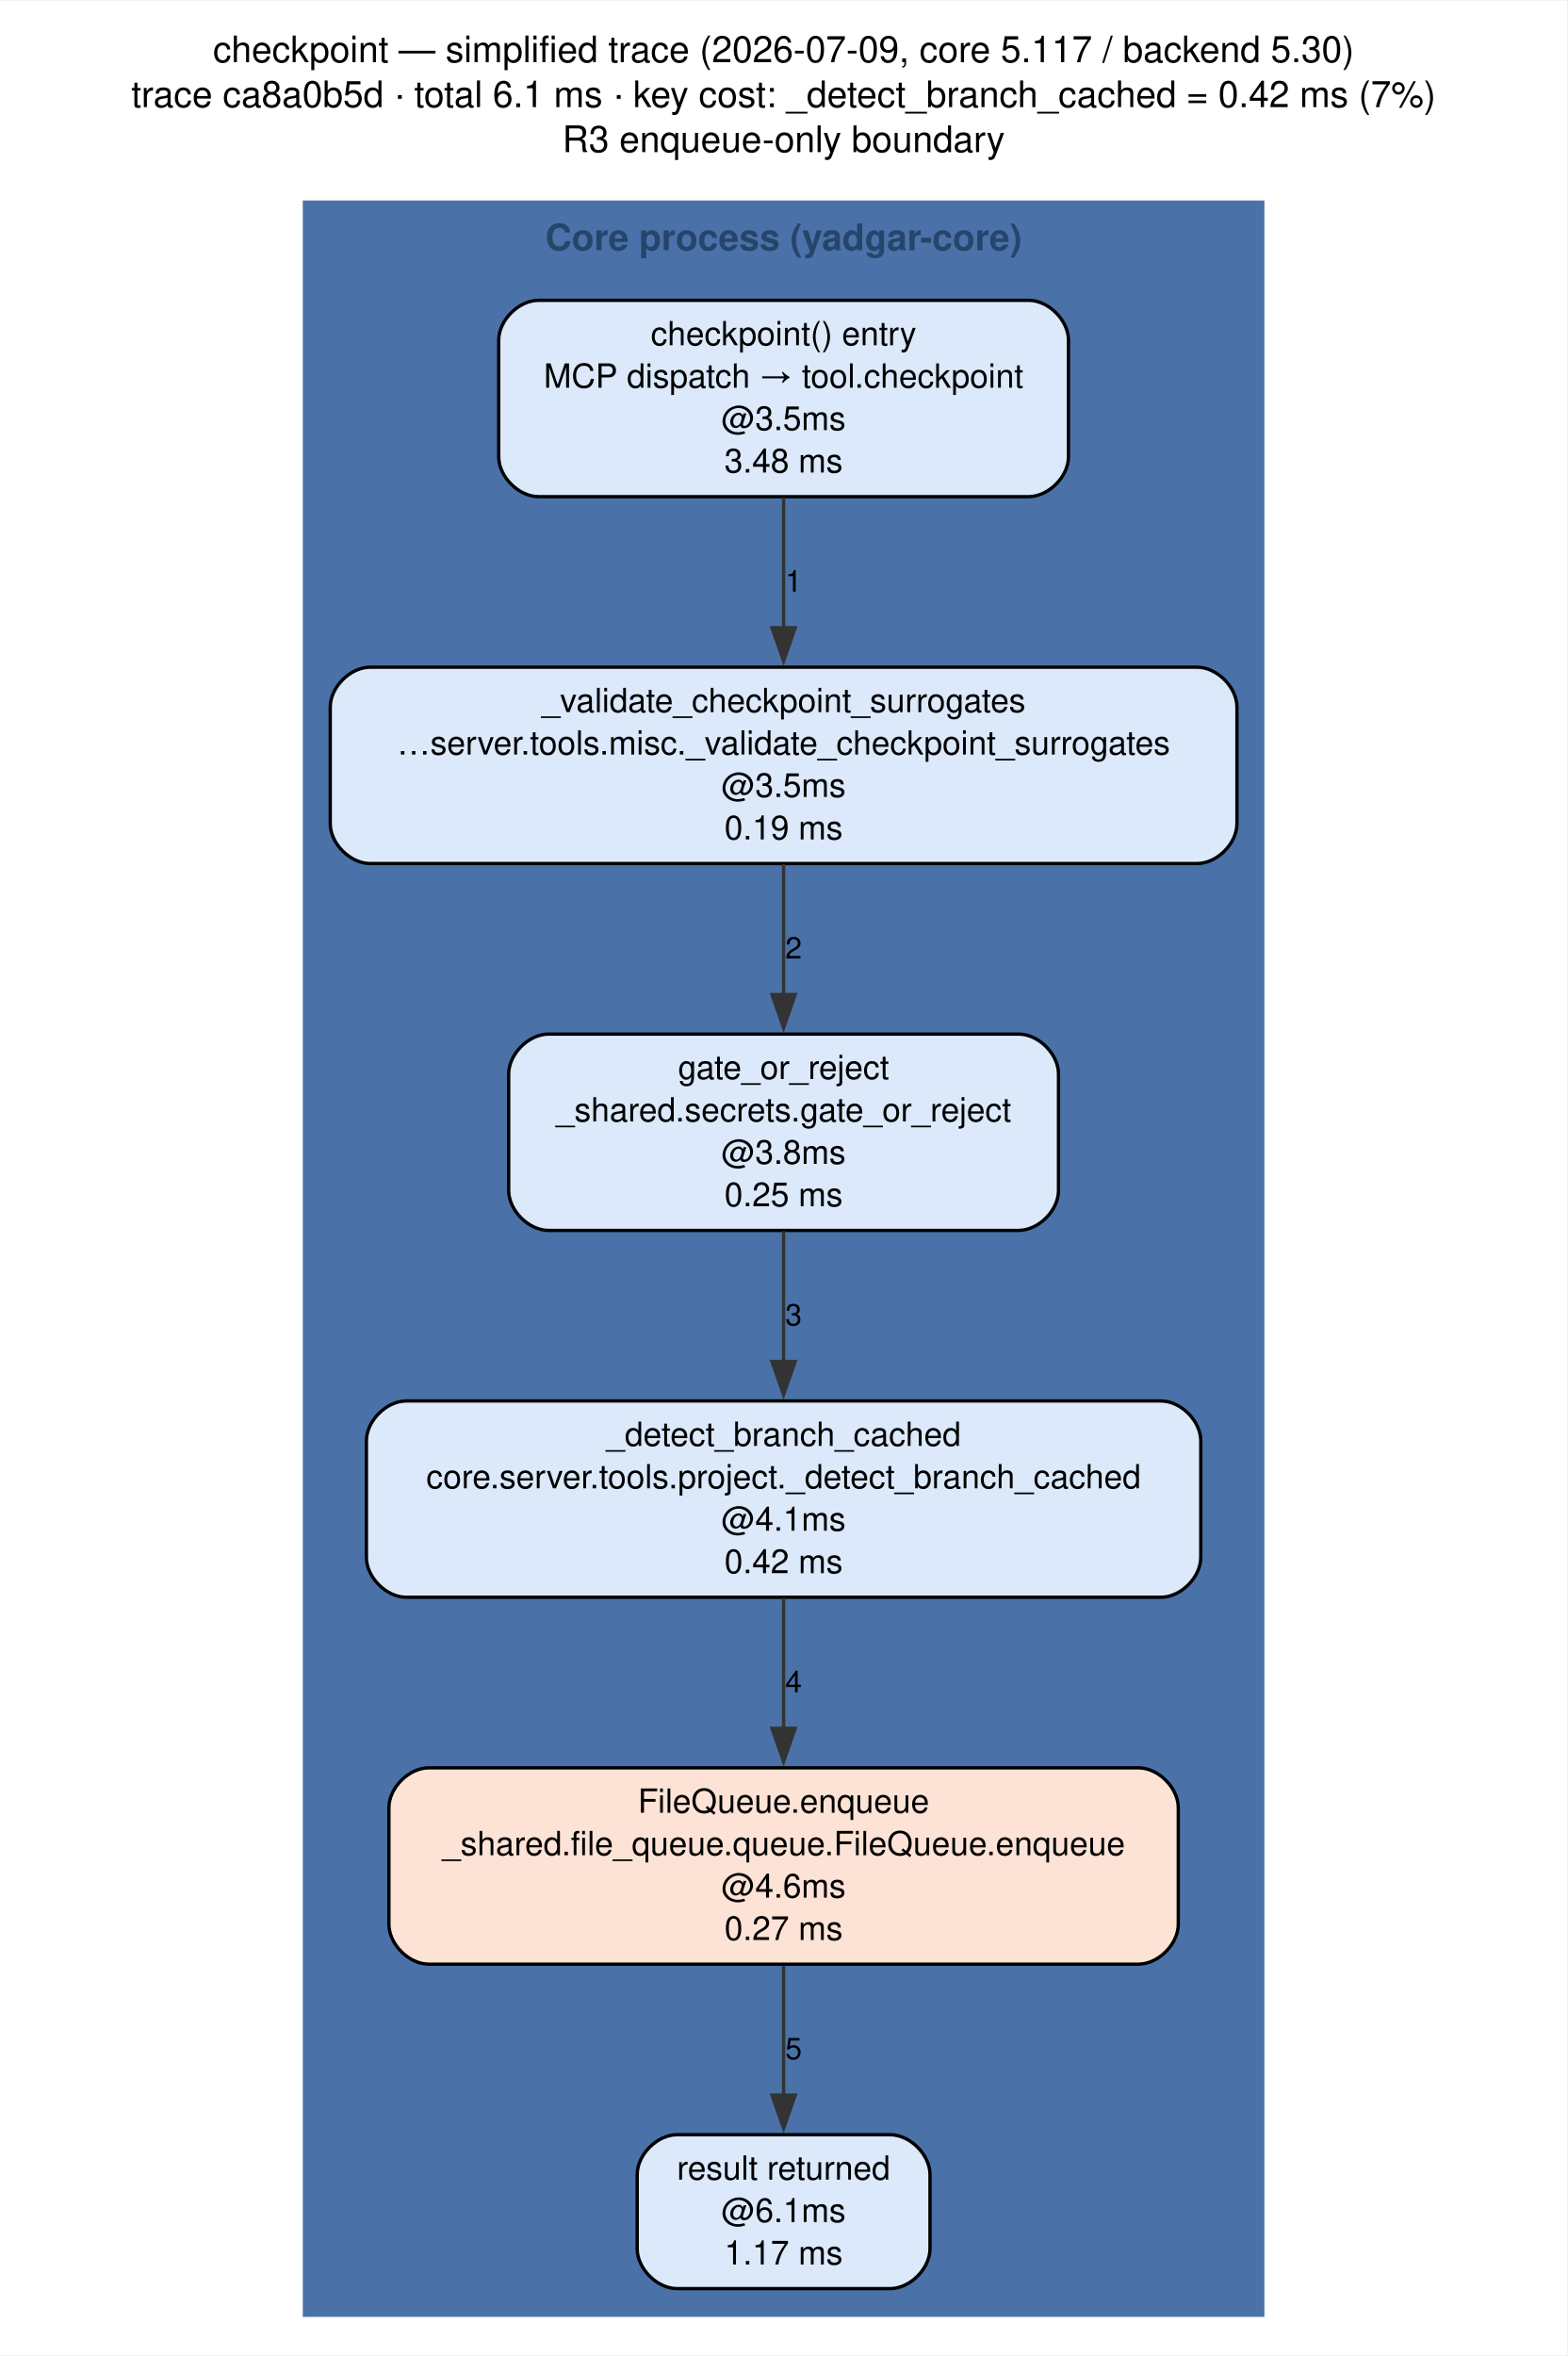
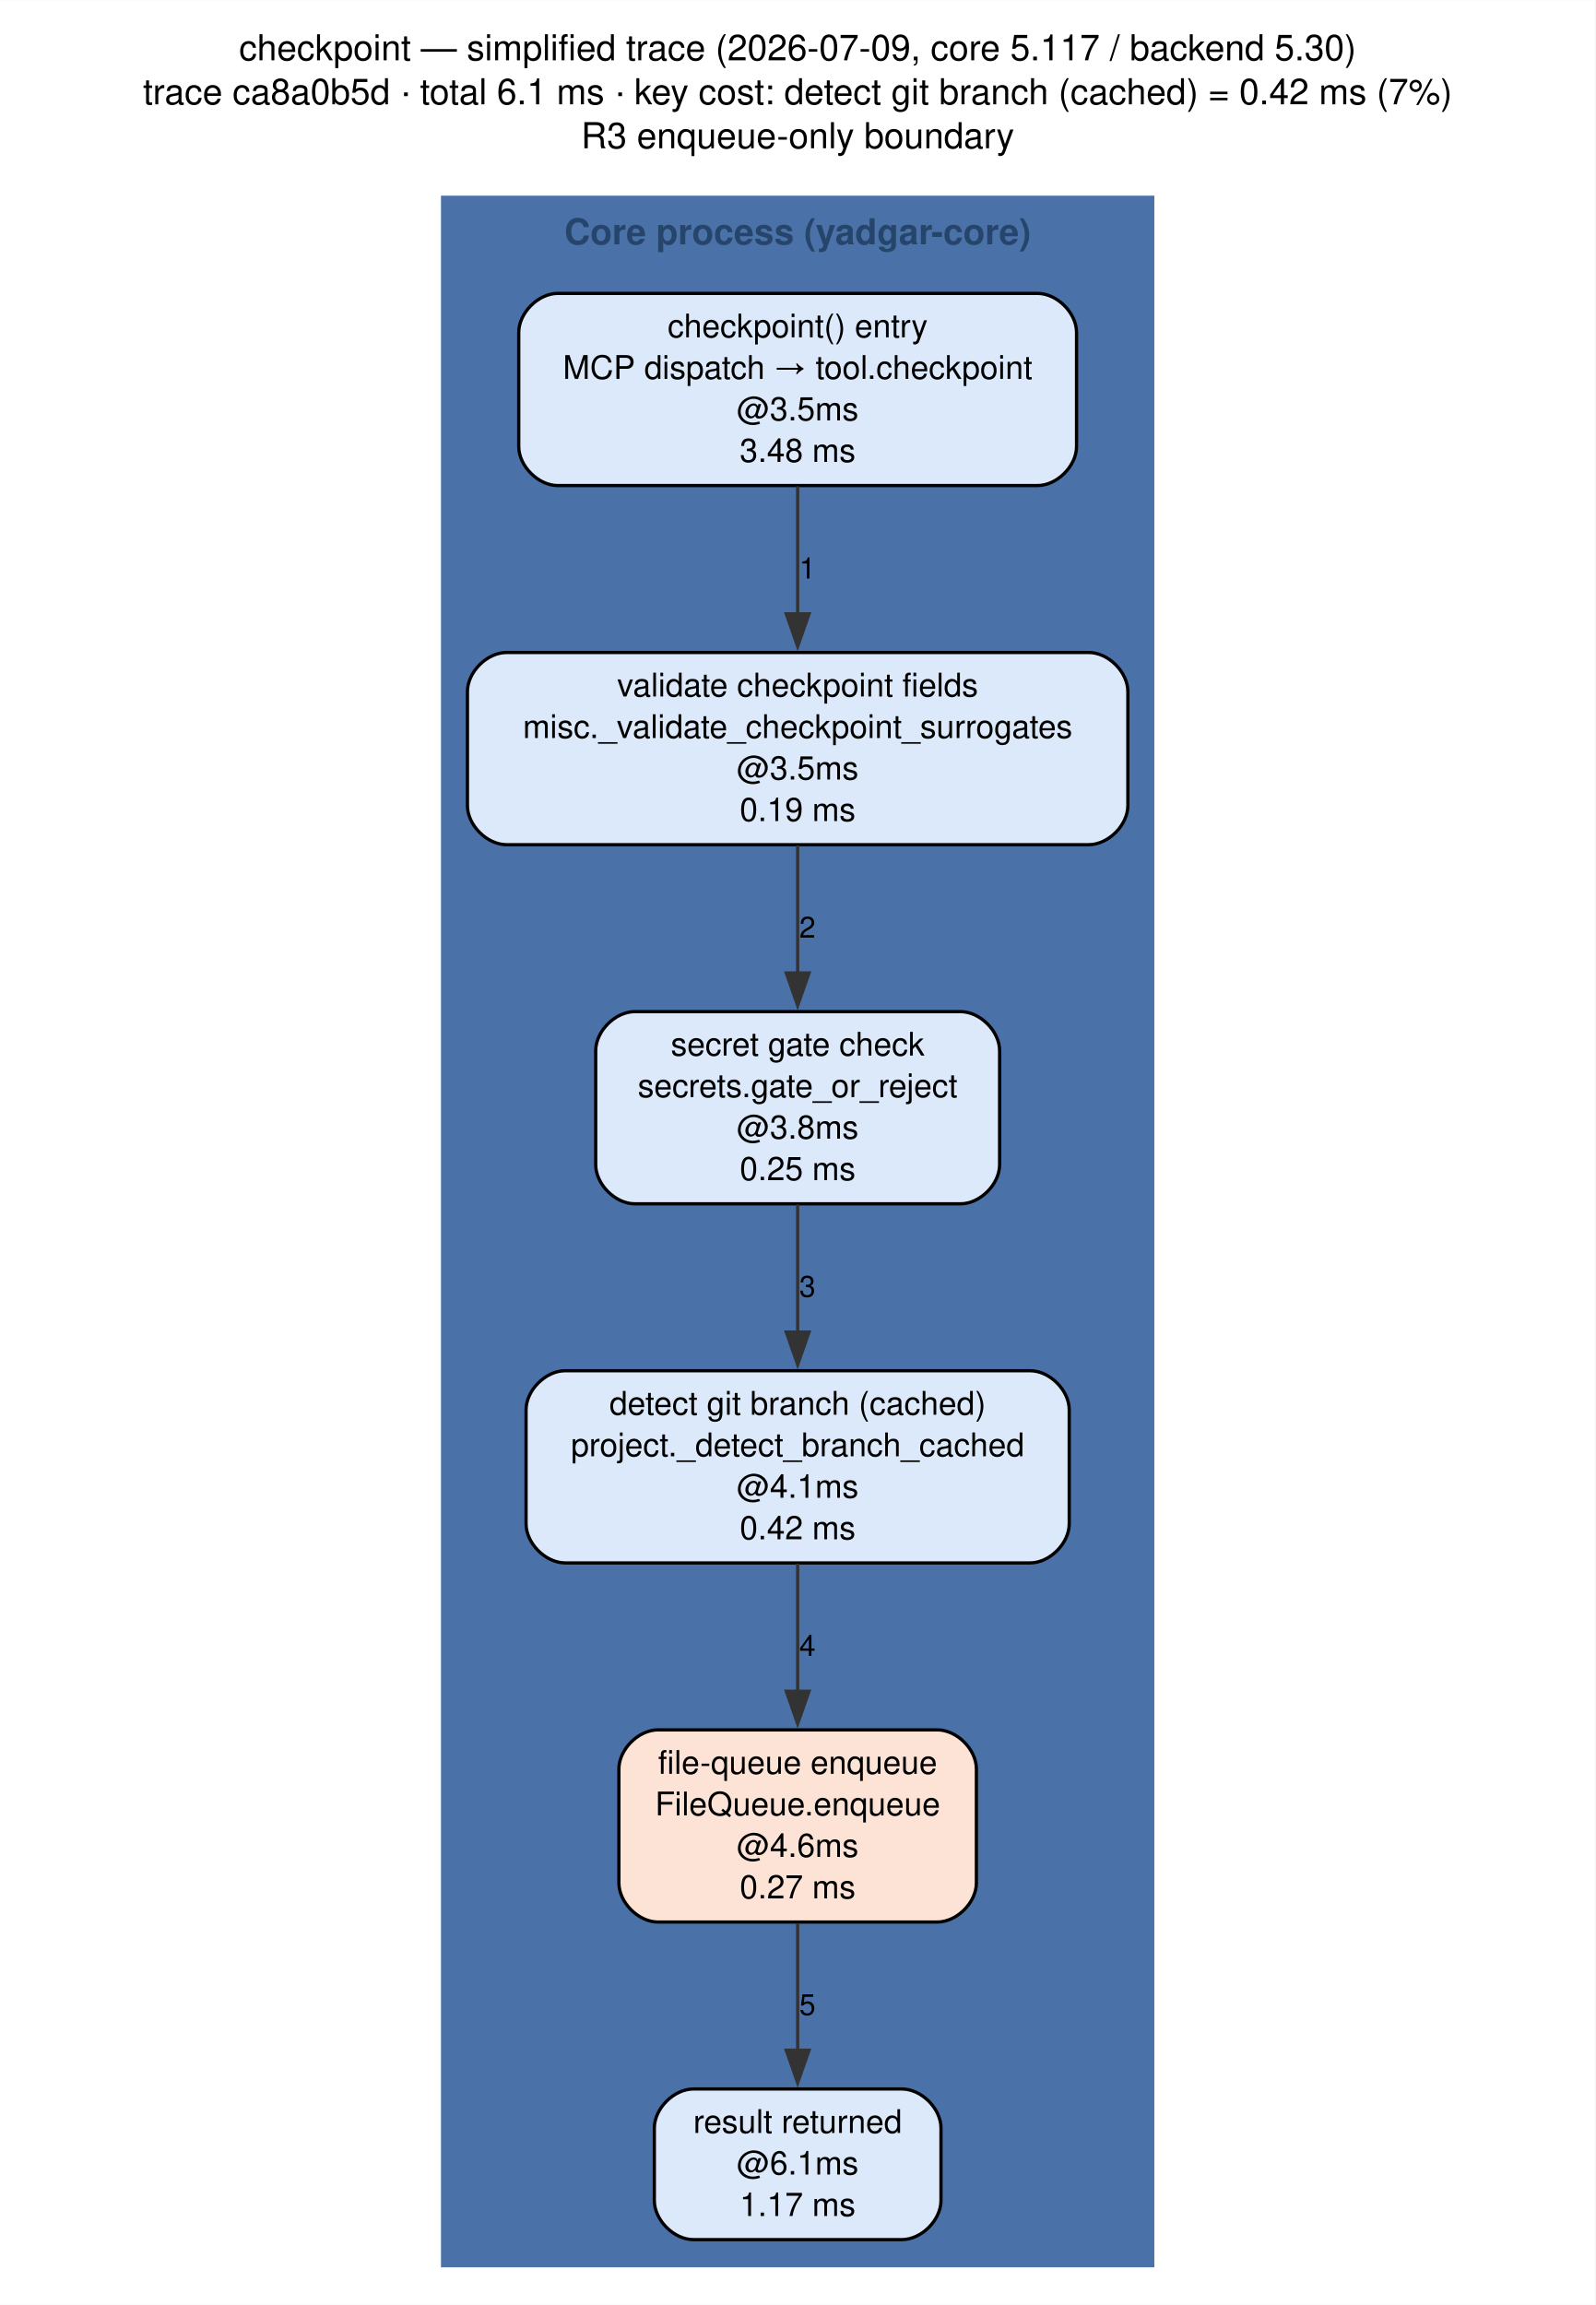
- <svg xmlns="http://www.w3.org/2000/svg" width="471pt" height="708pt" viewBox="0.00 0.00 471.00 707.50">
+ <svg xmlns="http://www.w3.org/2000/svg" width="490pt" height="708pt" viewBox="0.00 0.00 489.75 707.50">
  <g id="graph0" class="graph" transform="scale(1 1) rotate(0) translate(4 703.5)">
-     <polygon fill="white" stroke="none" points="-4,4 -4,-703.5 467,-703.5 467,4 -4,4" />
-     <text text-anchor="middle" x="231.5" y="-685.05" font-family="Helvetica,sans-Serif" font-size="11.00">checkpoint — simplified trace (2026-07-09, core 5.117 / backend 5.30)</text>
-     <text text-anchor="middle" x="231.5" y="-671.55" font-family="Helvetica,sans-Serif" font-size="11.00">trace ca8a0b5d · total 6.1 ms · key cost: _detect_branch_cached = 0.42 ms (7%)</text>
-     <text text-anchor="middle" x="231.5" y="-658.05" font-family="Helvetica,sans-Serif" font-size="11.00">R3 enqueue-only boundary</text>
+     <polygon fill="white" stroke="none" points="-4,4 -4,-703.5 485.75,-703.5 485.75,4 -4,4" />
+     <text text-anchor="middle" x="240.88" y="-685.05" font-family="Helvetica,sans-Serif" font-size="11.00">checkpoint — simplified trace (2026-07-09, core 5.117 / backend 5.30)</text>
+     <text text-anchor="middle" x="240.88" y="-671.55" font-family="Helvetica,sans-Serif" font-size="11.00">trace ca8a0b5d · total 6.1 ms · key cost: detect git branch (cached) = 0.42 ms (7%)</text>
+     <text text-anchor="middle" x="240.88" y="-658.05" font-family="Helvetica,sans-Serif" font-size="11.00">R3 enqueue-only boundary</text>
    <g id="clust1" class="cluster">
-       <polygon fill="#4a72a8" stroke="#4a72a8" points="87.5,-8 87.5,-643 375.5,-643 375.5,-8 87.5,-8" />
-       <text text-anchor="middle" x="231.5" y="-628.55" font-family="Helvetica,sans-Serif" font-weight="bold" font-size="11.00" fill="#26456b">Core process (yadgar-core)</text>
+       <polygon fill="#4a72a8" stroke="#4a72a8" points="131.88,-8 131.88,-643 349.88,-643 349.88,-8 131.88,-8" />
+       <text text-anchor="middle" x="240.88" y="-628.55" font-family="Helvetica,sans-Serif" font-weight="bold" font-size="11.00" fill="#26456b">Core process (yadgar-core)</text>
    </g>
    <g id="node1" class="node">
-       <path fill="#dbe9fb" stroke="black" d="M305.12,-613.5C305.12,-613.5 157.88,-613.5 157.88,-613.5 151.88,-613.5 145.88,-607.5 145.88,-601.5 145.88,-601.5 145.88,-566.5 145.88,-566.5 145.88,-560.5 151.88,-554.5 157.88,-554.5 157.88,-554.5 305.12,-554.5 305.12,-554.5 311.12,-554.5 317.12,-560.5 317.12,-566.5 317.12,-566.5 317.12,-601.5 317.12,-601.5 317.12,-607.5 311.12,-613.5 305.12,-613.5" />
-       <text text-anchor="middle" x="231.5" y="-600" font-family="Helvetica,sans-Serif" font-size="10.00">checkpoint() entry</text>
-       <text text-anchor="middle" x="231.5" y="-587.25" font-family="Helvetica,sans-Serif" font-size="10.00">MCP dispatch → tool.checkpoint</text>
-       <text text-anchor="middle" x="231.5" y="-574.5" font-family="Helvetica,sans-Serif" font-size="10.00">@3.5ms</text>
-       <text text-anchor="middle" x="231.5" y="-561.75" font-family="Helvetica,sans-Serif" font-size="10.00">3.48 ms</text>
+       <path fill="#dbe9fb" stroke="black" d="M314.5,-613.5C314.5,-613.5 167.25,-613.5 167.25,-613.5 161.25,-613.5 155.25,-607.5 155.25,-601.5 155.25,-601.5 155.25,-566.5 155.25,-566.5 155.25,-560.5 161.25,-554.5 167.25,-554.5 167.25,-554.5 314.5,-554.5 314.5,-554.5 320.5,-554.5 326.5,-560.5 326.5,-566.5 326.5,-566.5 326.5,-601.5 326.5,-601.5 326.5,-607.5 320.5,-613.5 314.5,-613.5" />
+       <text text-anchor="middle" x="240.88" y="-600" font-family="Helvetica,sans-Serif" font-size="10.00">checkpoint() entry</text>
+       <text text-anchor="middle" x="240.88" y="-587.25" font-family="Helvetica,sans-Serif" font-size="10.00">MCP dispatch → tool.checkpoint</text>
+       <text text-anchor="middle" x="240.88" y="-574.5" font-family="Helvetica,sans-Serif" font-size="10.00">@3.5ms</text>
+       <text text-anchor="middle" x="240.88" y="-561.75" font-family="Helvetica,sans-Serif" font-size="10.00">3.48 ms</text>
    </g>
    <g id="node2" class="node">
-       <path fill="#dbe9fb" stroke="black" d="M355.75,-503.25C355.75,-503.25 107.25,-503.25 107.25,-503.25 101.25,-503.25 95.25,-497.25 95.25,-491.25 95.25,-491.25 95.25,-456.25 95.25,-456.25 95.25,-450.25 101.25,-444.25 107.25,-444.25 107.25,-444.25 355.75,-444.25 355.75,-444.25 361.75,-444.25 367.75,-450.25 367.75,-456.25 367.75,-456.25 367.75,-491.25 367.75,-491.25 367.75,-497.25 361.75,-503.25 355.75,-503.25" />
-       <text text-anchor="middle" x="231.5" y="-489.75" font-family="Helvetica,sans-Serif" font-size="10.00">_validate_checkpoint_surrogates</text>
-       <text text-anchor="middle" x="231.5" y="-477" font-family="Helvetica,sans-Serif" font-size="10.00">…server.tools.misc._validate_checkpoint_surrogates</text>
-       <text text-anchor="middle" x="231.5" y="-464.25" font-family="Helvetica,sans-Serif" font-size="10.00">@3.5ms</text>
-       <text text-anchor="middle" x="231.5" y="-451.5" font-family="Helvetica,sans-Serif" font-size="10.00">0.19 ms</text>
+       <path fill="#dbe9fb" stroke="black" d="M330.25,-503.25C330.25,-503.25 151.5,-503.25 151.5,-503.25 145.5,-503.25 139.5,-497.25 139.5,-491.25 139.5,-491.25 139.5,-456.25 139.5,-456.25 139.5,-450.25 145.5,-444.25 151.5,-444.25 151.5,-444.25 330.25,-444.25 330.25,-444.25 336.25,-444.25 342.25,-450.25 342.25,-456.25 342.25,-456.25 342.25,-491.25 342.25,-491.25 342.25,-497.25 336.25,-503.25 330.25,-503.25" />
+       <text text-anchor="middle" x="240.88" y="-489.75" font-family="Helvetica,sans-Serif" font-size="10.00">validate checkpoint fields</text>
+       <text text-anchor="middle" x="240.88" y="-477" font-family="Helvetica,sans-Serif" font-size="10.00">misc._validate_checkpoint_surrogates</text>
+       <text text-anchor="middle" x="240.88" y="-464.25" font-family="Helvetica,sans-Serif" font-size="10.00">@3.5ms</text>
+       <text text-anchor="middle" x="240.88" y="-451.5" font-family="Helvetica,sans-Serif" font-size="10.00">0.19 ms</text>
    </g>
    <g id="edge1" class="edge">
-       <path fill="none" stroke="#333333" d="M231.5,-554.28C231.5,-542.16 231.5,-527.86 231.5,-514.74" />
-       <polygon fill="#333333" stroke="#333333" points="235,-515.12 231.5,-505.12 228,-515.12 235,-515.12" />
-       <text text-anchor="middle" x="234.5" y="-525.95" font-family="Helvetica,sans-Serif" font-size="9.00">1</text>
+       <path fill="none" stroke="#333333" d="M240.88,-554.28C240.88,-542.16 240.88,-527.86 240.88,-514.74" />
+       <polygon fill="#333333" stroke="#333333" points="244.38,-515.12 240.88,-505.12 237.38,-515.12 244.38,-515.12" />
+       <text text-anchor="middle" x="243.88" y="-525.95" font-family="Helvetica,sans-Serif" font-size="9.00">1</text>
    </g>
    <g id="node3" class="node">
-       <path fill="#dbe9fb" stroke="black" d="M302.12,-393C302.12,-393 160.88,-393 160.88,-393 154.88,-393 148.88,-387 148.88,-381 148.88,-381 148.88,-346 148.88,-346 148.88,-340 154.88,-334 160.88,-334 160.88,-334 302.12,-334 302.12,-334 308.12,-334 314.12,-340 314.12,-346 314.12,-346 314.12,-381 314.12,-381 314.12,-387 308.12,-393 302.12,-393" />
-       <text text-anchor="middle" x="231.5" y="-379.5" font-family="Helvetica,sans-Serif" font-size="10.00">gate_or_reject</text>
-       <text text-anchor="middle" x="231.5" y="-366.75" font-family="Helvetica,sans-Serif" font-size="10.00">_shared.secrets.gate_or_reject</text>
-       <text text-anchor="middle" x="231.5" y="-354" font-family="Helvetica,sans-Serif" font-size="10.00">@3.8ms</text>
-       <text text-anchor="middle" x="231.5" y="-341.25" font-family="Helvetica,sans-Serif" font-size="10.00">0.25 ms</text>
+       <path fill="#dbe9fb" stroke="black" d="M290.88,-393C290.88,-393 190.88,-393 190.88,-393 184.88,-393 178.88,-387 178.88,-381 178.88,-381 178.88,-346 178.88,-346 178.88,-340 184.88,-334 190.88,-334 190.88,-334 290.88,-334 290.88,-334 296.88,-334 302.88,-340 302.88,-346 302.88,-346 302.88,-381 302.88,-381 302.88,-387 296.88,-393 290.88,-393" />
+       <text text-anchor="middle" x="240.88" y="-379.5" font-family="Helvetica,sans-Serif" font-size="10.00">secret gate check</text>
+       <text text-anchor="middle" x="240.88" y="-366.75" font-family="Helvetica,sans-Serif" font-size="10.00">secrets.gate_or_reject</text>
+       <text text-anchor="middle" x="240.88" y="-354" font-family="Helvetica,sans-Serif" font-size="10.00">@3.8ms</text>
+       <text text-anchor="middle" x="240.88" y="-341.25" font-family="Helvetica,sans-Serif" font-size="10.00">0.25 ms</text>
    </g>
    <g id="edge2" class="edge">
-       <path fill="none" stroke="#333333" d="M231.5,-444.03C231.5,-431.91 231.5,-417.61 231.5,-404.49" />
-       <polygon fill="#333333" stroke="#333333" points="235,-404.87 231.5,-394.87 228,-404.87 235,-404.87" />
-       <text text-anchor="middle" x="234.5" y="-415.7" font-family="Helvetica,sans-Serif" font-size="9.00">2</text>
+       <path fill="none" stroke="#333333" d="M240.88,-444.03C240.88,-431.91 240.88,-417.61 240.88,-404.49" />
+       <polygon fill="#333333" stroke="#333333" points="244.38,-404.87 240.88,-394.87 237.38,-404.87 244.38,-404.87" />
+       <text text-anchor="middle" x="243.88" y="-415.7" font-family="Helvetica,sans-Serif" font-size="9.00">2</text>
    </g>
    <g id="node4" class="node">
-       <path fill="#dbe9fb" stroke="black" d="M344.88,-282.75C344.88,-282.75 118.12,-282.75 118.12,-282.75 112.12,-282.75 106.12,-276.75 106.12,-270.75 106.12,-270.75 106.12,-235.75 106.12,-235.75 106.12,-229.75 112.12,-223.75 118.12,-223.75 118.12,-223.75 344.88,-223.75 344.88,-223.75 350.88,-223.75 356.88,-229.75 356.88,-235.75 356.88,-235.75 356.88,-270.75 356.88,-270.75 356.88,-276.75 350.88,-282.75 344.88,-282.75" />
-       <text text-anchor="middle" x="231.5" y="-269.25" font-family="Helvetica,sans-Serif" font-size="10.00">_detect_branch_cached</text>
-       <text text-anchor="middle" x="231.5" y="-256.5" font-family="Helvetica,sans-Serif" font-size="10.00">core.server.tools.project._detect_branch_cached</text>
-       <text text-anchor="middle" x="231.5" y="-243.75" font-family="Helvetica,sans-Serif" font-size="10.00">@4.1ms</text>
-       <text text-anchor="middle" x="231.5" y="-231" font-family="Helvetica,sans-Serif" font-size="10.00">0.42 ms</text>
+       <path fill="#dbe9fb" stroke="black" d="M312.25,-282.75C312.25,-282.75 169.5,-282.75 169.5,-282.75 163.5,-282.75 157.5,-276.75 157.5,-270.75 157.5,-270.75 157.5,-235.75 157.5,-235.75 157.5,-229.75 163.5,-223.75 169.5,-223.75 169.5,-223.75 312.25,-223.75 312.25,-223.75 318.25,-223.75 324.25,-229.75 324.25,-235.75 324.25,-235.75 324.25,-270.75 324.25,-270.75 324.25,-276.75 318.25,-282.75 312.25,-282.75" />
+       <text text-anchor="middle" x="240.88" y="-269.25" font-family="Helvetica,sans-Serif" font-size="10.00">detect git branch (cached)</text>
+       <text text-anchor="middle" x="240.88" y="-256.5" font-family="Helvetica,sans-Serif" font-size="10.00">project._detect_branch_cached</text>
+       <text text-anchor="middle" x="240.88" y="-243.75" font-family="Helvetica,sans-Serif" font-size="10.00">@4.1ms</text>
+       <text text-anchor="middle" x="240.88" y="-231" font-family="Helvetica,sans-Serif" font-size="10.00">0.42 ms</text>
    </g>
    <g id="edge3" class="edge">
-       <path fill="none" stroke="#333333" d="M231.5,-333.78C231.5,-321.66 231.5,-307.36 231.5,-294.24" />
-       <polygon fill="#333333" stroke="#333333" points="235,-294.62 231.5,-284.62 228,-294.62 235,-294.62" />
-       <text text-anchor="middle" x="234.5" y="-305.45" font-family="Helvetica,sans-Serif" font-size="9.00">3</text>
+       <path fill="none" stroke="#333333" d="M240.88,-333.78C240.88,-321.66 240.88,-307.36 240.88,-294.24" />
+       <polygon fill="#333333" stroke="#333333" points="244.38,-294.62 240.88,-284.62 237.38,-294.62 244.38,-294.62" />
+       <text text-anchor="middle" x="243.88" y="-305.45" font-family="Helvetica,sans-Serif" font-size="9.00">3</text>
    </g>
    <g id="node5" class="node">
-       <path fill="#fce3d6" stroke="black" d="M338.12,-172.5C338.12,-172.5 124.88,-172.5 124.88,-172.5 118.88,-172.5 112.88,-166.5 112.88,-160.5 112.88,-160.5 112.88,-125.5 112.88,-125.5 112.88,-119.5 118.88,-113.5 124.88,-113.5 124.88,-113.5 338.12,-113.5 338.12,-113.5 344.12,-113.5 350.12,-119.5 350.12,-125.5 350.12,-125.5 350.12,-160.5 350.12,-160.5 350.12,-166.5 344.12,-172.5 338.12,-172.5" />
-       <text text-anchor="middle" x="231.5" y="-159" font-family="Helvetica,sans-Serif" font-size="10.00">FileQueue.enqueue</text>
-       <text text-anchor="middle" x="231.5" y="-146.25" font-family="Helvetica,sans-Serif" font-size="10.00">_shared.file_queue.queue.FileQueue.enqueue</text>
-       <text text-anchor="middle" x="231.5" y="-133.5" font-family="Helvetica,sans-Serif" font-size="10.00">@4.6ms</text>
-       <text text-anchor="middle" x="231.5" y="-120.75" font-family="Helvetica,sans-Serif" font-size="10.00">0.27 ms</text>
+       <path fill="#fce3d6" stroke="black" d="M283.75,-172.5C283.75,-172.5 198,-172.5 198,-172.5 192,-172.5 186,-166.5 186,-160.5 186,-160.5 186,-125.5 186,-125.5 186,-119.5 192,-113.5 198,-113.5 198,-113.5 283.75,-113.5 283.75,-113.5 289.75,-113.5 295.75,-119.5 295.75,-125.5 295.75,-125.5 295.75,-160.5 295.75,-160.5 295.75,-166.5 289.75,-172.5 283.75,-172.5" />
+       <text text-anchor="middle" x="240.88" y="-159" font-family="Helvetica,sans-Serif" font-size="10.00">file-queue enqueue</text>
+       <text text-anchor="middle" x="240.88" y="-146.25" font-family="Helvetica,sans-Serif" font-size="10.00">FileQueue.enqueue</text>
+       <text text-anchor="middle" x="240.88" y="-133.5" font-family="Helvetica,sans-Serif" font-size="10.00">@4.6ms</text>
+       <text text-anchor="middle" x="240.88" y="-120.75" font-family="Helvetica,sans-Serif" font-size="10.00">0.27 ms</text>
    </g>
    <g id="edge4" class="edge">
-       <path fill="none" stroke="#333333" d="M231.5,-223.53C231.5,-211.41 231.5,-197.11 231.5,-183.99" />
-       <polygon fill="#333333" stroke="#333333" points="235,-184.37 231.5,-174.37 228,-184.37 235,-184.37" />
-       <text text-anchor="middle" x="234.5" y="-195.2" font-family="Helvetica,sans-Serif" font-size="9.00">4</text>
+       <path fill="none" stroke="#333333" d="M240.88,-223.53C240.88,-211.41 240.88,-197.11 240.88,-183.99" />
+       <polygon fill="#333333" stroke="#333333" points="244.38,-184.37 240.88,-174.37 237.38,-184.37 244.38,-184.37" />
+       <text text-anchor="middle" x="243.88" y="-195.2" font-family="Helvetica,sans-Serif" font-size="9.00">4</text>
    </g>
    <g id="node6" class="node">
-       <path fill="#dbe9fb" stroke="black" d="M263.5,-62.25C263.5,-62.25 199.5,-62.25 199.5,-62.25 193.5,-62.25 187.5,-56.25 187.5,-50.25 187.5,-50.25 187.5,-28 187.5,-28 187.5,-22 193.5,-16 199.5,-16 199.5,-16 263.5,-16 263.5,-16 269.5,-16 275.5,-22 275.5,-28 275.5,-28 275.5,-50.25 275.5,-50.25 275.5,-56.25 269.5,-62.25 263.5,-62.25" />
-       <text text-anchor="middle" x="231.5" y="-48.75" font-family="Helvetica,sans-Serif" font-size="10.00">result returned</text>
-       <text text-anchor="middle" x="231.5" y="-36" font-family="Helvetica,sans-Serif" font-size="10.00">@6.1ms</text>
-       <text text-anchor="middle" x="231.5" y="-23.25" font-family="Helvetica,sans-Serif" font-size="10.00">1.17 ms</text>
+       <path fill="#dbe9fb" stroke="black" d="M272.88,-62.25C272.88,-62.25 208.88,-62.25 208.88,-62.25 202.88,-62.25 196.88,-56.25 196.88,-50.25 196.88,-50.25 196.88,-28 196.88,-28 196.88,-22 202.88,-16 208.88,-16 208.88,-16 272.88,-16 272.88,-16 278.88,-16 284.88,-22 284.88,-28 284.88,-28 284.88,-50.25 284.88,-50.25 284.88,-56.25 278.88,-62.25 272.88,-62.25" />
+       <text text-anchor="middle" x="240.88" y="-48.75" font-family="Helvetica,sans-Serif" font-size="10.00">result returned</text>
+       <text text-anchor="middle" x="240.88" y="-36" font-family="Helvetica,sans-Serif" font-size="10.00">@6.1ms</text>
+       <text text-anchor="middle" x="240.88" y="-23.25" font-family="Helvetica,sans-Serif" font-size="10.00">1.17 ms</text>
    </g>
    <g id="edge5" class="edge">
-       <path fill="none" stroke="#333333" d="M231.5,-113.08C231.5,-100.95 231.5,-86.77 231.5,-74.14" />
-       <polygon fill="#333333" stroke="#333333" points="235,-74.15 231.5,-64.15 228,-74.15 235,-74.15" />
-       <text text-anchor="middle" x="234.5" y="-84.95" font-family="Helvetica,sans-Serif" font-size="9.00">5</text>
+       <path fill="none" stroke="#333333" d="M240.88,-113.08C240.88,-100.95 240.88,-86.77 240.88,-74.14" />
+       <polygon fill="#333333" stroke="#333333" points="244.38,-74.15 240.88,-64.15 237.38,-74.15 244.38,-74.15" />
+       <text text-anchor="middle" x="243.88" y="-84.95" font-family="Helvetica,sans-Serif" font-size="9.00">5</text>
    </g>
  </g>
</svg>
